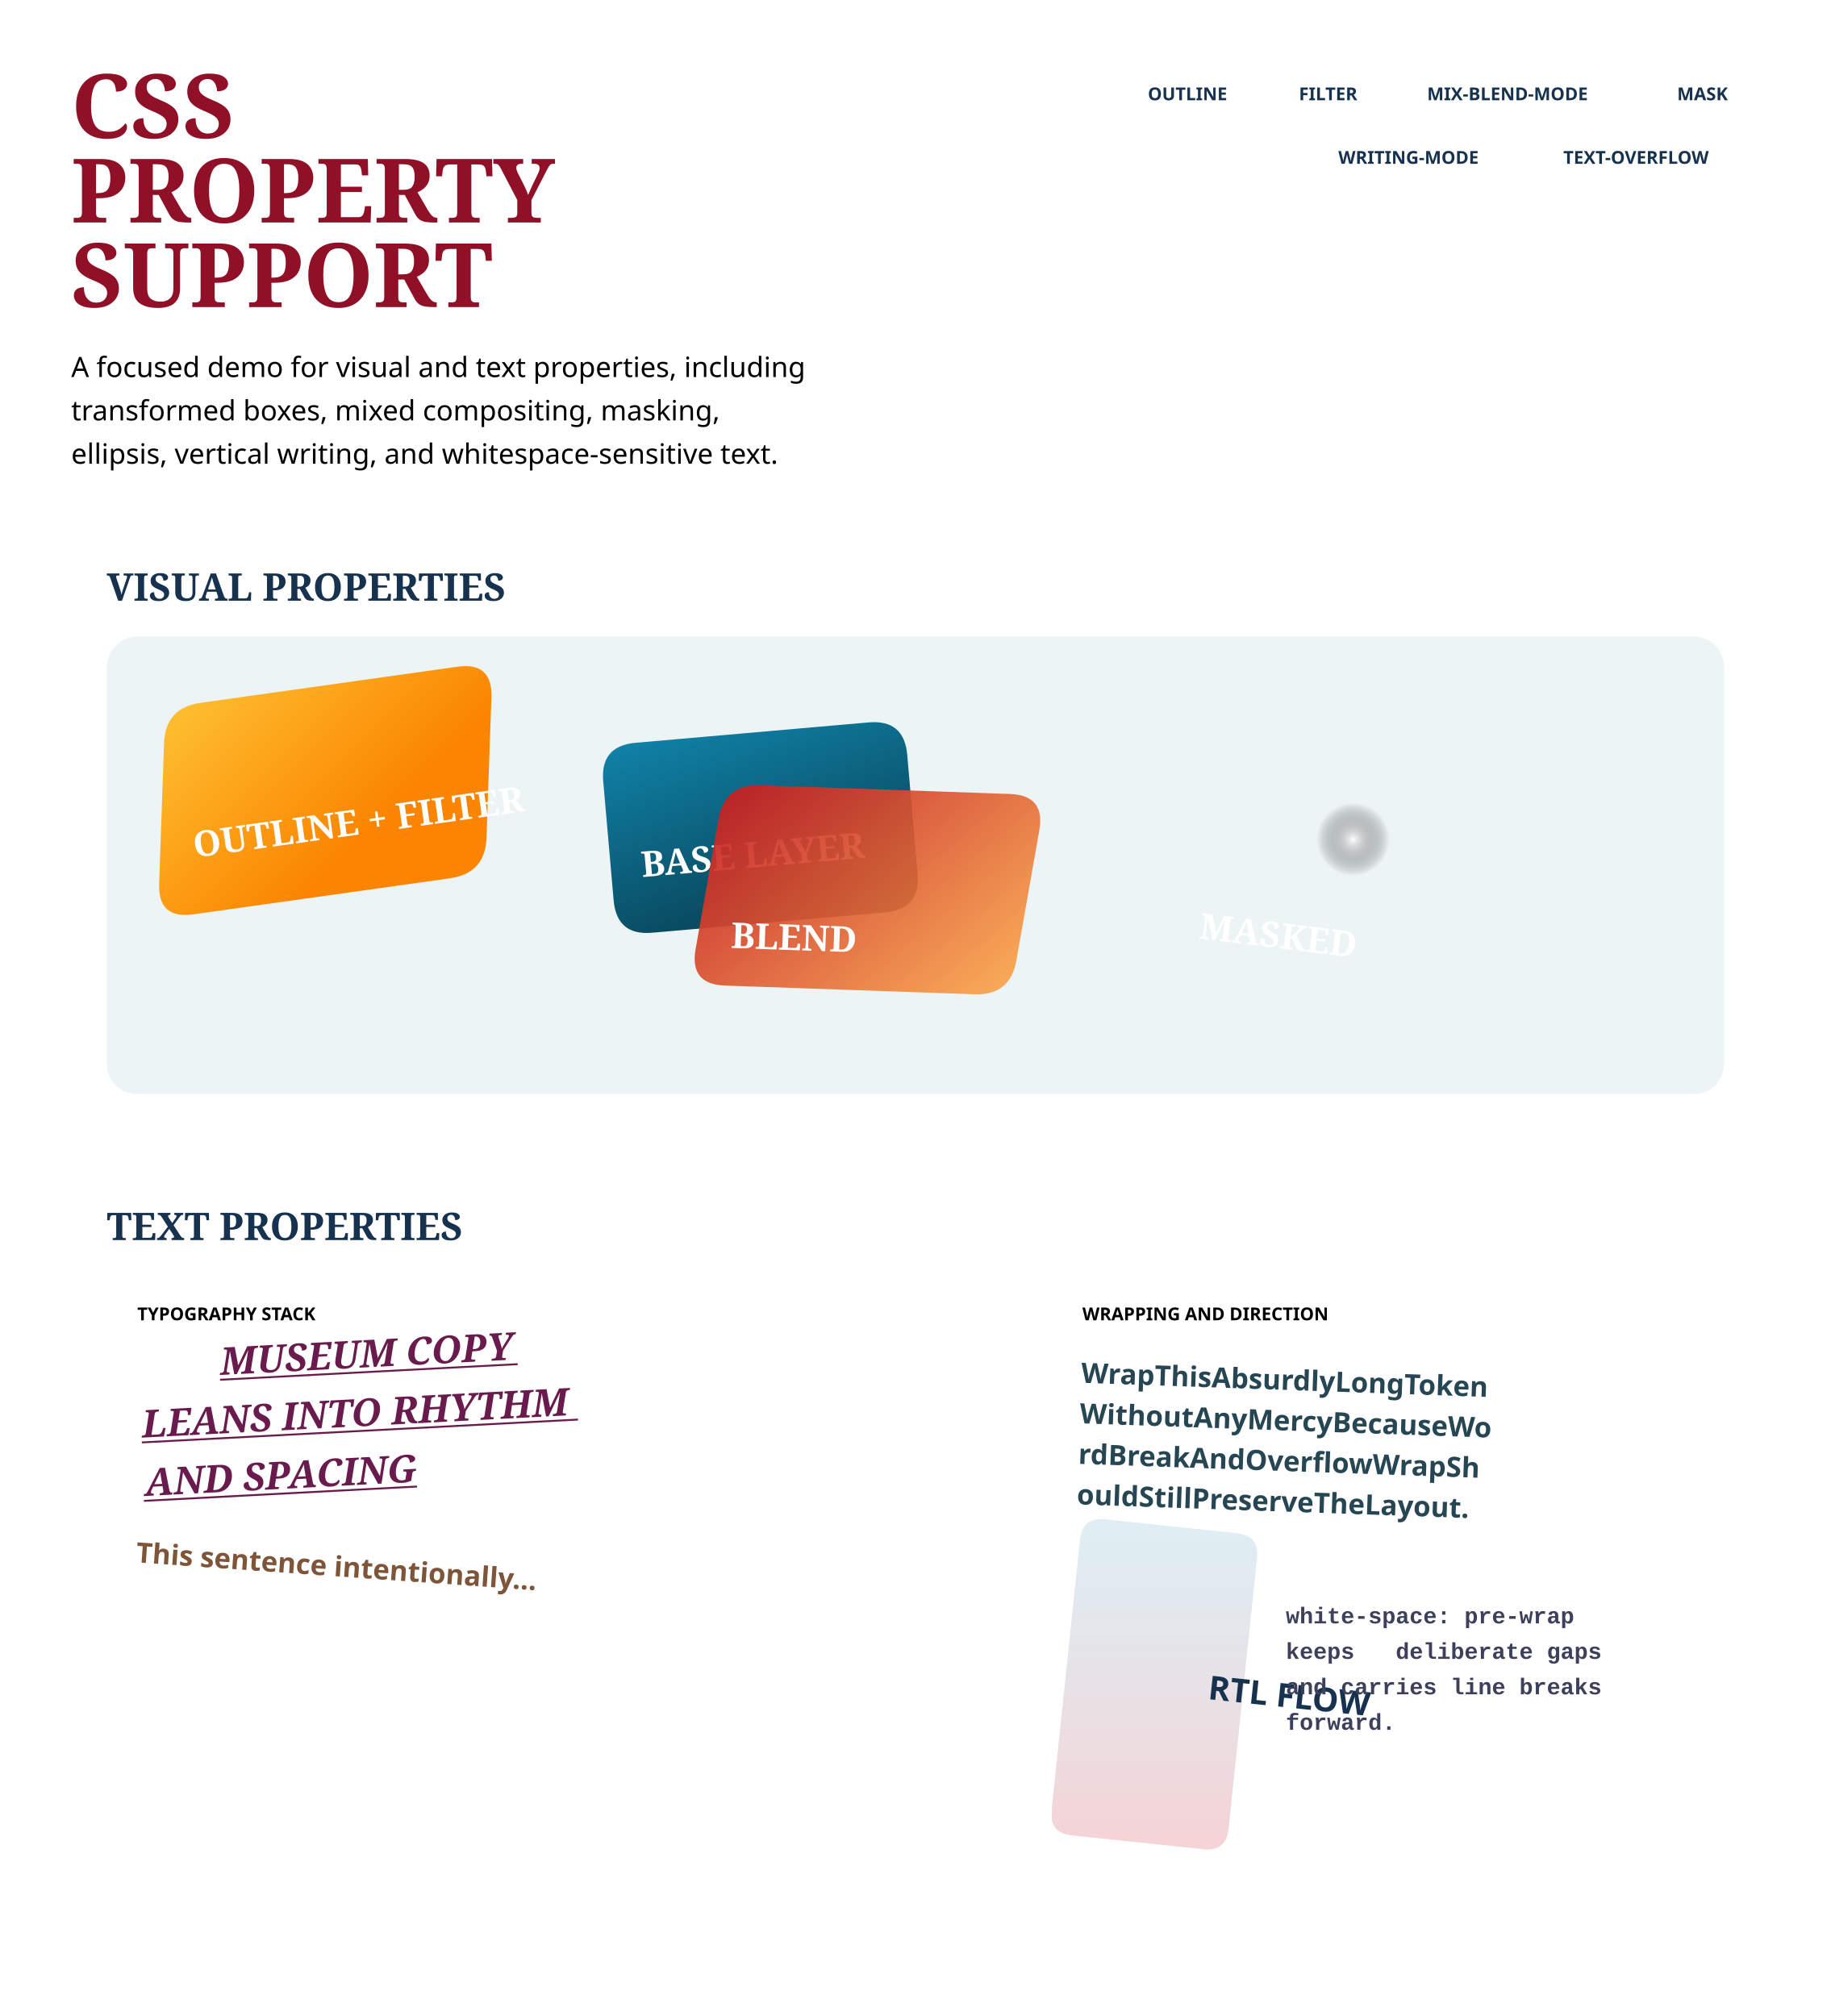
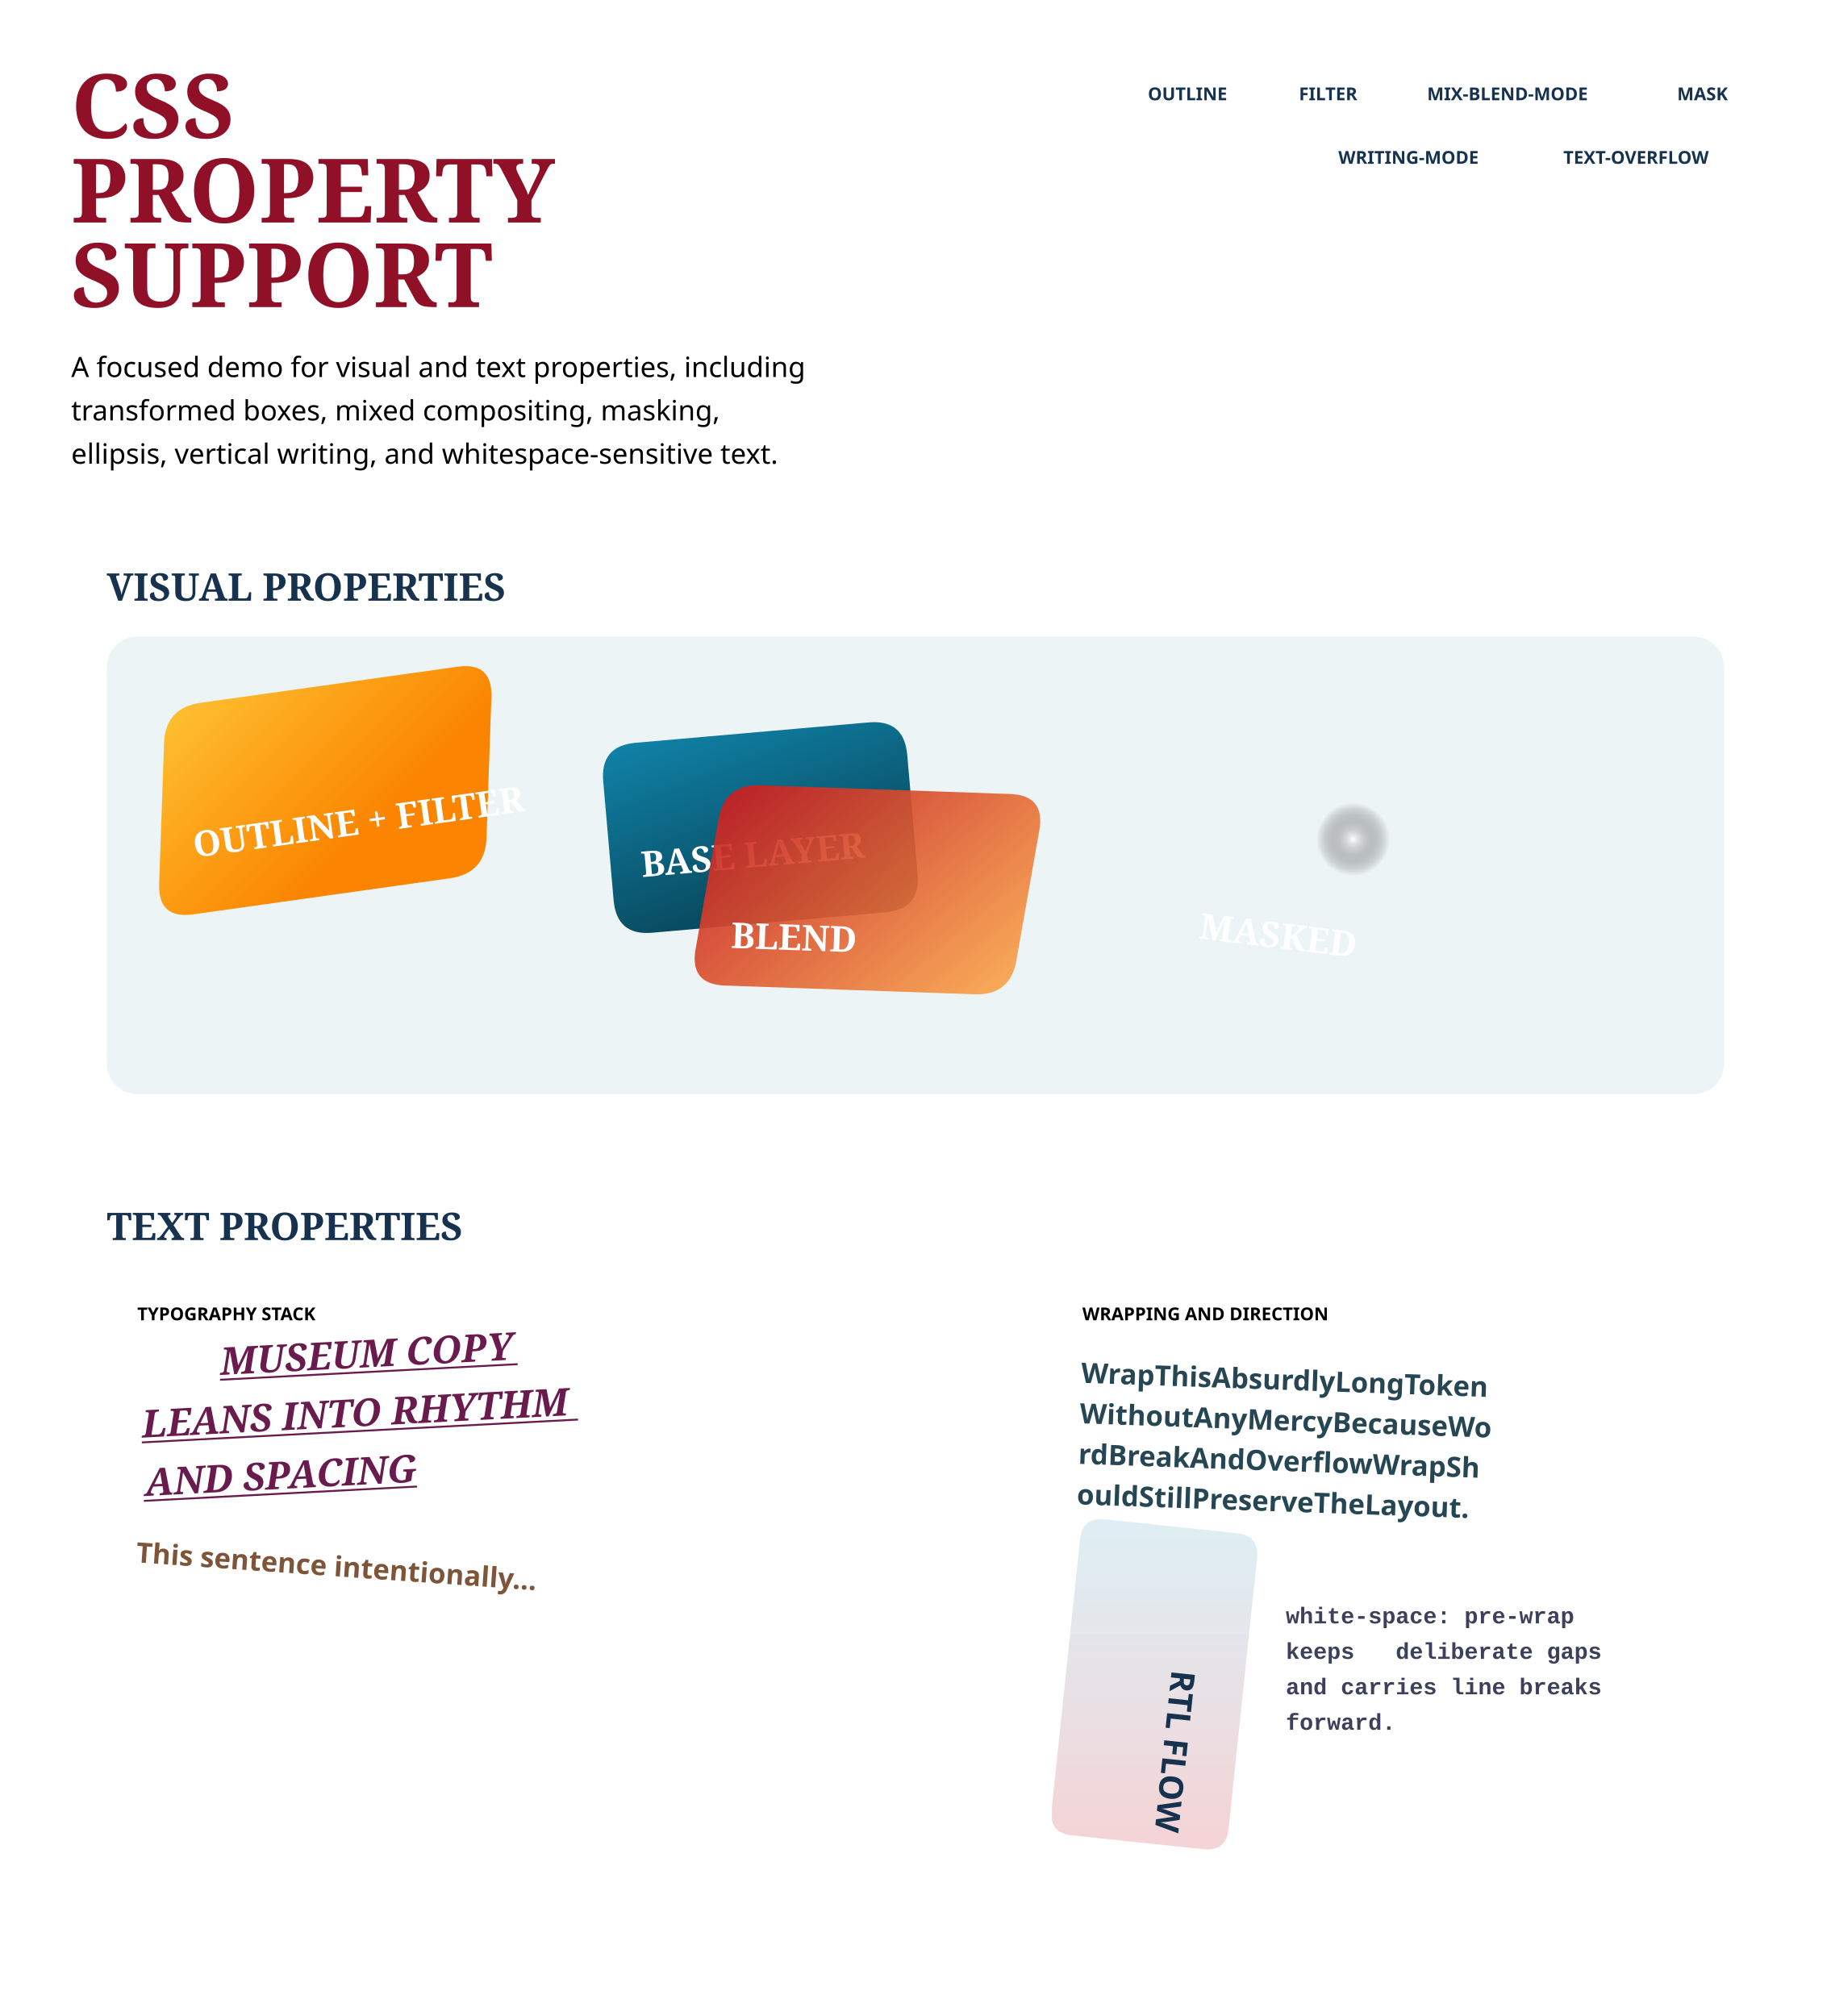
<svg xmlns="http://www.w3.org/2000/svg" width="1440" height="1586" viewBox="0 0 1440 1586">
  <defs>
    <filter id="ds1" x="-50%" y="-50%" width="200%" height="200%">
      <feDropShadow dx="0" dy="24" stdDeviation="30" flood-color="rgba(56, 39, 23, 0.1)" result="s0" />
    </filter>
    <linearGradient id="lg2" x1="84" y1="680.8" x2="1356" y2="680.8" gradientUnits="userSpaceOnUse">
      <stop offset="0%" stop-color="rgba(31, 122, 140, 0.08)" />
      <stop offset="100%" stop-color="rgba(31, 122, 140, 0.08)" />
    </linearGradient>
    <linearGradient id="lg3" x1="146.95" y1="497.85" x2="358.9" y2="709.8" gradientUnits="userSpaceOnUse">
      <stop offset="0%" stop-color="rgb(255, 202, 58)" />
      <stop offset="70%" stop-color="rgb(251, 133, 0)" />
    </linearGradient>
    <linearGradient id="lg4" x1="553.55" y1="536.2" x2="629.54" y2="744.99" gradientUnits="userSpaceOnUse">
      <stop offset="0%" stop-color="rgb(17, 138, 178)" />
      <stop offset="100%" stop-color="rgb(7, 59, 76)" />
    </linearGradient>
    <linearGradient id="lg5" x1="577.45" y1="587.23" x2="759.28" y2="803.93" gradientUnits="userSpaceOnUse">
      <stop offset="0%" stop-color="rgba(193, 18, 31, 0.94)" />
      <stop offset="100%" stop-color="rgba(250, 159, 66, 0.88)" />
    </linearGradient>
    <radialGradient id="rg6" cx="1064.23" cy="660.36" r="143.92" gradientUnits="userSpaceOnUse">
      <stop offset="0%" stop-color="rgba(255, 255, 255, 0.92)" />
      <stop offset="20%" stop-color="rgba(0, 0, 0, 0)" />
    </radialGradient>
    <filter id="ds7" x="-50%" y="-50%" width="200%" height="200%">
      <feDropShadow dx="0" dy="24" stdDeviation="30" flood-color="rgba(56, 39, 23, 0.1)" result="s0" />
    </filter>
    <clipPath id="clip8" clipPathUnits="userSpaceOnUse">
      <rect x="84" y="1003.8" width="715.3" height="256.4" rx="24" ry="24" />
    </clipPath>
    <clipPath id="clip9" clipPathUnits="userSpaceOnUse">
      <rect x="827.3" y="1003.8" width="528.7" height="463.6" rx="24" ry="24" />
    </clipPath>
    <linearGradient id="lg10" x1="894.78" y1="1193.4" x2="894.78" y2="1442.03" gradientUnits="userSpaceOnUse">
      <stop offset="0%" stop-color="rgba(17, 138, 178, 0.14)" />
      <stop offset="100%" stop-color="rgba(193, 18, 31, 0.18)" />
    </linearGradient>
  </defs>
  <text x="56" y="54.25" fill="rgb(143, 16, 39)" dominant-baseline="text-before-edge" font-weight="800" font-size="70px" font-family="Georgia">CSS</text>
  <text x="56" y="120.75" fill="rgb(143, 16, 39)" dominant-baseline="text-before-edge" font-weight="800" font-size="70px" font-family="Georgia">PROPERTY</text>
  <text x="56" y="187.25" fill="rgb(143, 16, 39)" dominant-baseline="text-before-edge" font-weight="800" font-size="70px" font-family="Georgia">SUPPORT</text>
  <text x="56" y="279.55" fill="#000000" dominant-baseline="text-before-edge" font-weight="500" font-size="22px" font-family="Aptos">A focused demo for visual and text properties, including</text>
  <text x="56" y="313.65" fill="#000000" dominant-baseline="text-before-edge" font-weight="500" font-size="22px" font-family="Aptos">transformed boxes, mixed compositing, masking,</text>
  <text x="56" y="347.75" fill="#000000" dominant-baseline="text-before-edge" font-weight="500" font-size="22px" font-family="Aptos">ellipsis, vertical writing, and whitespace-sensitive text.</text>
  <rect x="884.78" y="56" width="106.82" height="38" rx="19" ry="19" fill="none" />
  <text x="902.78" y="68" fill="rgb(22, 50, 79)" dominant-baseline="text-before-edge" font-weight="700" font-size="14px" font-family="Segoe UI">OUTLINE</text>
  <rect x="1003.6" y="56" width="88.83" height="38" rx="19" ry="19" fill="none" />
  <text x="1021.6" y="68" fill="rgb(22, 50, 79)" dominant-baseline="text-before-edge" font-weight="700" font-size="14px" font-family="Segoe UI">FILTER</text>
  <rect x="1104.43" y="56" width="184.65" height="38" rx="19" ry="19" fill="none" />
  <text x="1122.43" y="68" fill="rgb(22, 50, 79)" dominant-baseline="text-before-edge" font-weight="700" font-size="14px" font-family="Segoe UI">MIX-BLEND-MODE</text>
  <rect x="1301.08" y="56" width="82.92" height="38" rx="19" ry="19" fill="none" />
  <text x="1319.08" y="68" fill="rgb(22, 50, 79)" dominant-baseline="text-before-edge" font-weight="700" font-size="14px" font-family="Segoe UI">MASK</text>
  <rect x="1034.62" y="106" width="164.93" height="38" rx="19" ry="19" fill="none" />
  <text x="1052.62" y="118" fill="rgb(22, 50, 79)" dominant-baseline="text-before-edge" font-weight="700" font-size="14px" font-family="Segoe UI">WRITING-MODE</text>
  <rect x="1211.55" y="106" width="172.45" height="38" rx="19" ry="19" fill="none" />
  <text x="1229.55" y="118" fill="rgb(22, 50, 79)" dominant-baseline="text-before-edge" font-weight="700" font-size="14px" font-family="Segoe UI">TEXT-OVERFLOW</text>
  <rect x="56" y="419.8" width="1328" height="469" rx="28" ry="28" fill="none" filter="url(#ds1)" />
  <text x="84" y="449.3" fill="rgb(22, 50, 79)" dominant-baseline="text-before-edge" font-weight="700" font-size="30px" font-family="Georgia">VISUAL PROPERTIES</text>
  <rect x="84" y="500.8" width="1272" height="360" rx="24" ry="24" fill="url(#lg2)" />
  <path d="M129.02,584.78 Q130,556.8 157.73,552.9 L359.74,524.51 Q387.47,520.61 386.49,548.6 L382.64,659.06 Q381.66,687.04 353.93,690.94 L151.92,719.33 Q124.19,723.23 125.17,695.25 Z" fill="url(#lg3)" />
  <text x="150.29" y="653.13" fill="rgb(255, 255, 255)" dominant-baseline="text-before-edge" font-weight="800" font-size="28px" font-family="Georgia" transform="rotate(-8,150.29,653.13)">OUTLINE + FILTER</text>
  <path d="M474.44,614.69 Q472,586.8 499.89,584.36 L683.19,568.32 Q711.09,565.88 713.53,593.78 L721.72,687.42 Q724.16,715.31 696.27,717.75 L512.97,733.79 Q485.07,736.23 482.63,708.34 Z" fill="url(#lg4)" />
  <text x="503.23" y="668.39" fill="rgb(255, 255, 255)" dominant-baseline="text-before-edge" font-weight="800" font-size="28px" font-family="Georgia" transform="rotate(-5,503.23,668.39)">BASE LAYER</text>
  <path d="M565.14,644.37 Q570,616.8 597.98,617.78 L794.32,624.63 Q822.3,625.61 817.44,653.19 L799.38,755.61 Q794.52,783.18 766.54,782.2 L570.2,775.35 Q542.22,774.37 547.08,746.79 Z" fill="url(#lg5)" />
  <text x="575.47" y="724.01" fill="rgb(255, 255, 255)" dominant-baseline="text-before-edge" font-weight="800" font-size="28px" font-family="Georgia" transform="rotate(2,575.47,724.01)">BLEND</text>
  <path d="M923.51,582.8 Q924,554.8 951.79,558.21 L1184.05,586.73 Q1211.84,590.14 1211.35,618.14 L1208.64,773.27 Q1208.15,801.27 1180.36,797.85 L948.11,769.34 Q920.31,765.92 920.8,737.93 Z" fill="url(#rg6)" />
  <text x="945.05" y="716.65" fill="rgb(255, 255, 255)" dominant-baseline="text-before-edge" font-weight="800" font-size="28px" font-family="Georgia" transform="rotate(7,945.05,716.65)">MASKED</text>
  <rect x="56" y="922.8" width="1328" height="572.6" rx="28" ry="28" fill="none" filter="url(#ds7)" />
  <text x="84" y="952.3" fill="rgb(22, 50, 79)" dominant-baseline="text-before-edge" font-weight="700" font-size="30px" font-family="Georgia">TEXT PROPERTIES</text>
  <rect x="84" y="1003.8" width="715.3" height="256.4" rx="24" ry="24" fill="none" />
  <g clip-path="url(#clip8)">
    <text x="108" y="1027.8" fill="#000000" dominant-baseline="text-before-edge" font-weight="700" font-size="14px" font-family="Segoe UI">TYPOGRAPHY STACK</text>
  </g>
  <g clip-path="url(#clip8)">
    <text x="172.33" y="1058.44" fill="rgb(106, 27, 77)" dominant-baseline="text-before-edge" font-style="italic" font-weight="700" font-size="30px" font-family="Georgia" transform="rotate(-3,172.33,1058.44)" xml:space="preserve" text-decoration="underline">MUSEUM COPY</text>
  </g>
  <g clip-path="url(#clip8)">
    <text x="110.83" y="1107.73" fill="rgb(106, 27, 77)" dominant-baseline="text-before-edge" font-style="italic" font-weight="700" font-size="30px" font-family="Georgia" transform="rotate(-3,110.83,1107.73)" xml:space="preserve" text-decoration="underline">LEANS INTO RHYTHM </text>
  </g>
  <g clip-path="url(#clip8)">
    <text x="113.23" y="1153.66" fill="rgb(106, 27, 77)" dominant-baseline="text-before-edge" font-style="italic" font-weight="700" font-size="30px" font-family="Georgia" transform="rotate(-3,113.23,1153.66)" xml:space="preserve" text-decoration="underline">AND SPACING</text>
  </g>
  <g clip-path="url(#clip8)">
    <text x="107.85" y="1211.99" fill="rgb(127, 85, 57)" dominant-baseline="text-before-edge" font-weight="700" font-size="22px" font-family="Segoe UI" transform="rotate(4,107.85,1211.99)">This sentence intentionally…</text>
  </g>
  <rect x="827.3" y="1003.8" width="528.7" height="463.6" rx="24" ry="24" fill="none" />
  <g clip-path="url(#clip9)">
    <text x="851.3" y="1027.8" fill="#000000" dominant-baseline="text-before-edge" font-weight="700" font-size="14px" font-family="Segoe UI">WRAPPING AND DIRECTION</text>
  </g>
  <g clip-path="url(#clip9)">
    <text x="850.71" y="1070.74" fill="rgb(38, 70, 83)" dominant-baseline="text-before-edge" font-weight="600" font-size="22px" font-family="Segoe UI" transform="rotate(2,850.71,1070.74)">WrapThisAbsurdlyLongToken</text>
  </g>
  <g clip-path="url(#clip9)">
    <text x="849.6" y="1102.62" fill="rgb(38, 70, 83)" dominant-baseline="text-before-edge" font-weight="600" font-size="22px" font-family="Segoe UI" transform="rotate(2,849.6,1102.62)">WithoutAnyMercyBecauseWo</text>
  </g>
  <g clip-path="url(#clip9)">
    <text x="848.48" y="1134.5" fill="rgb(38, 70, 83)" dominant-baseline="text-before-edge" font-weight="600" font-size="22px" font-family="Segoe UI" transform="rotate(2,848.48,1134.5)">rdBreakAndOverflowWrapSh</text>
  </g>
  <g clip-path="url(#clip9)">
    <text x="847.37" y="1166.38" fill="rgb(38, 70, 83)" dominant-baseline="text-before-edge" font-weight="600" font-size="22px" font-family="Segoe UI" transform="rotate(2,847.37,1166.38)">ouldStillPreserveTheLayout.</text>
  </g>
  <g clip-path="url(#clip9)">
    <path d="M849.42,1211.3 Q851.3,1193.4 869.2,1195.28 L972.63,1206.15 Q990.53,1208.03 988.65,1225.94 L966.28,1438.76 Q964.4,1456.66 946.5,1454.78 L843.07,1443.91 Q825.17,1442.03 827.05,1424.13 Z" fill="url(#lg10)" />
  </g>
  <g clip-path="url(#clip9)">
-     <text x="951.68" y="1316.57" fill="rgb(22, 50, 79)" dominant-baseline="text-before-edge" font-weight="700" font-size="26px" font-family="Segoe UI" transform="rotate(6,951.68,1316.57)">RTL FLOW</text>
+     <text x="951.68" y="1316.57" fill="rgb(22, 50, 79)" dominant-baseline="text-before-edge" font-weight="700" font-size="26px" font-family="Segoe UI" transform="rotate(6,951.68,1316.57)" direction="rtl" unicode-bidi="embed" writing-mode="vertical-rl">RTL FLOW</text>
  </g>
  <g clip-path="url(#clip9)">
    <text x="1011.3" y="1267.55" fill="rgb(61, 64, 91)" dominant-baseline="text-before-edge" font-weight="600" font-size="18px" font-family="Courier New" xml:space="preserve">white-space: pre-wrap</text>
  </g>
  <g clip-path="url(#clip9)">
    <text x="1011.3" y="1295.45" fill="rgb(61, 64, 91)" dominant-baseline="text-before-edge" font-weight="600" font-size="18px" font-family="Courier New" xml:space="preserve">keeps   deliberate gaps</text>
  </g>
  <g clip-path="url(#clip9)">
    <text x="1011.3" y="1323.35" fill="rgb(61, 64, 91)" dominant-baseline="text-before-edge" font-weight="600" font-size="18px" font-family="Courier New" xml:space="preserve">and carries line breaks </text>
  </g>
  <g clip-path="url(#clip9)">
    <text x="1011.3" y="1351.25" fill="rgb(61, 64, 91)" dominant-baseline="text-before-edge" font-weight="600" font-size="18px" font-family="Courier New" xml:space="preserve">forward.</text>
  </g>
</svg>
